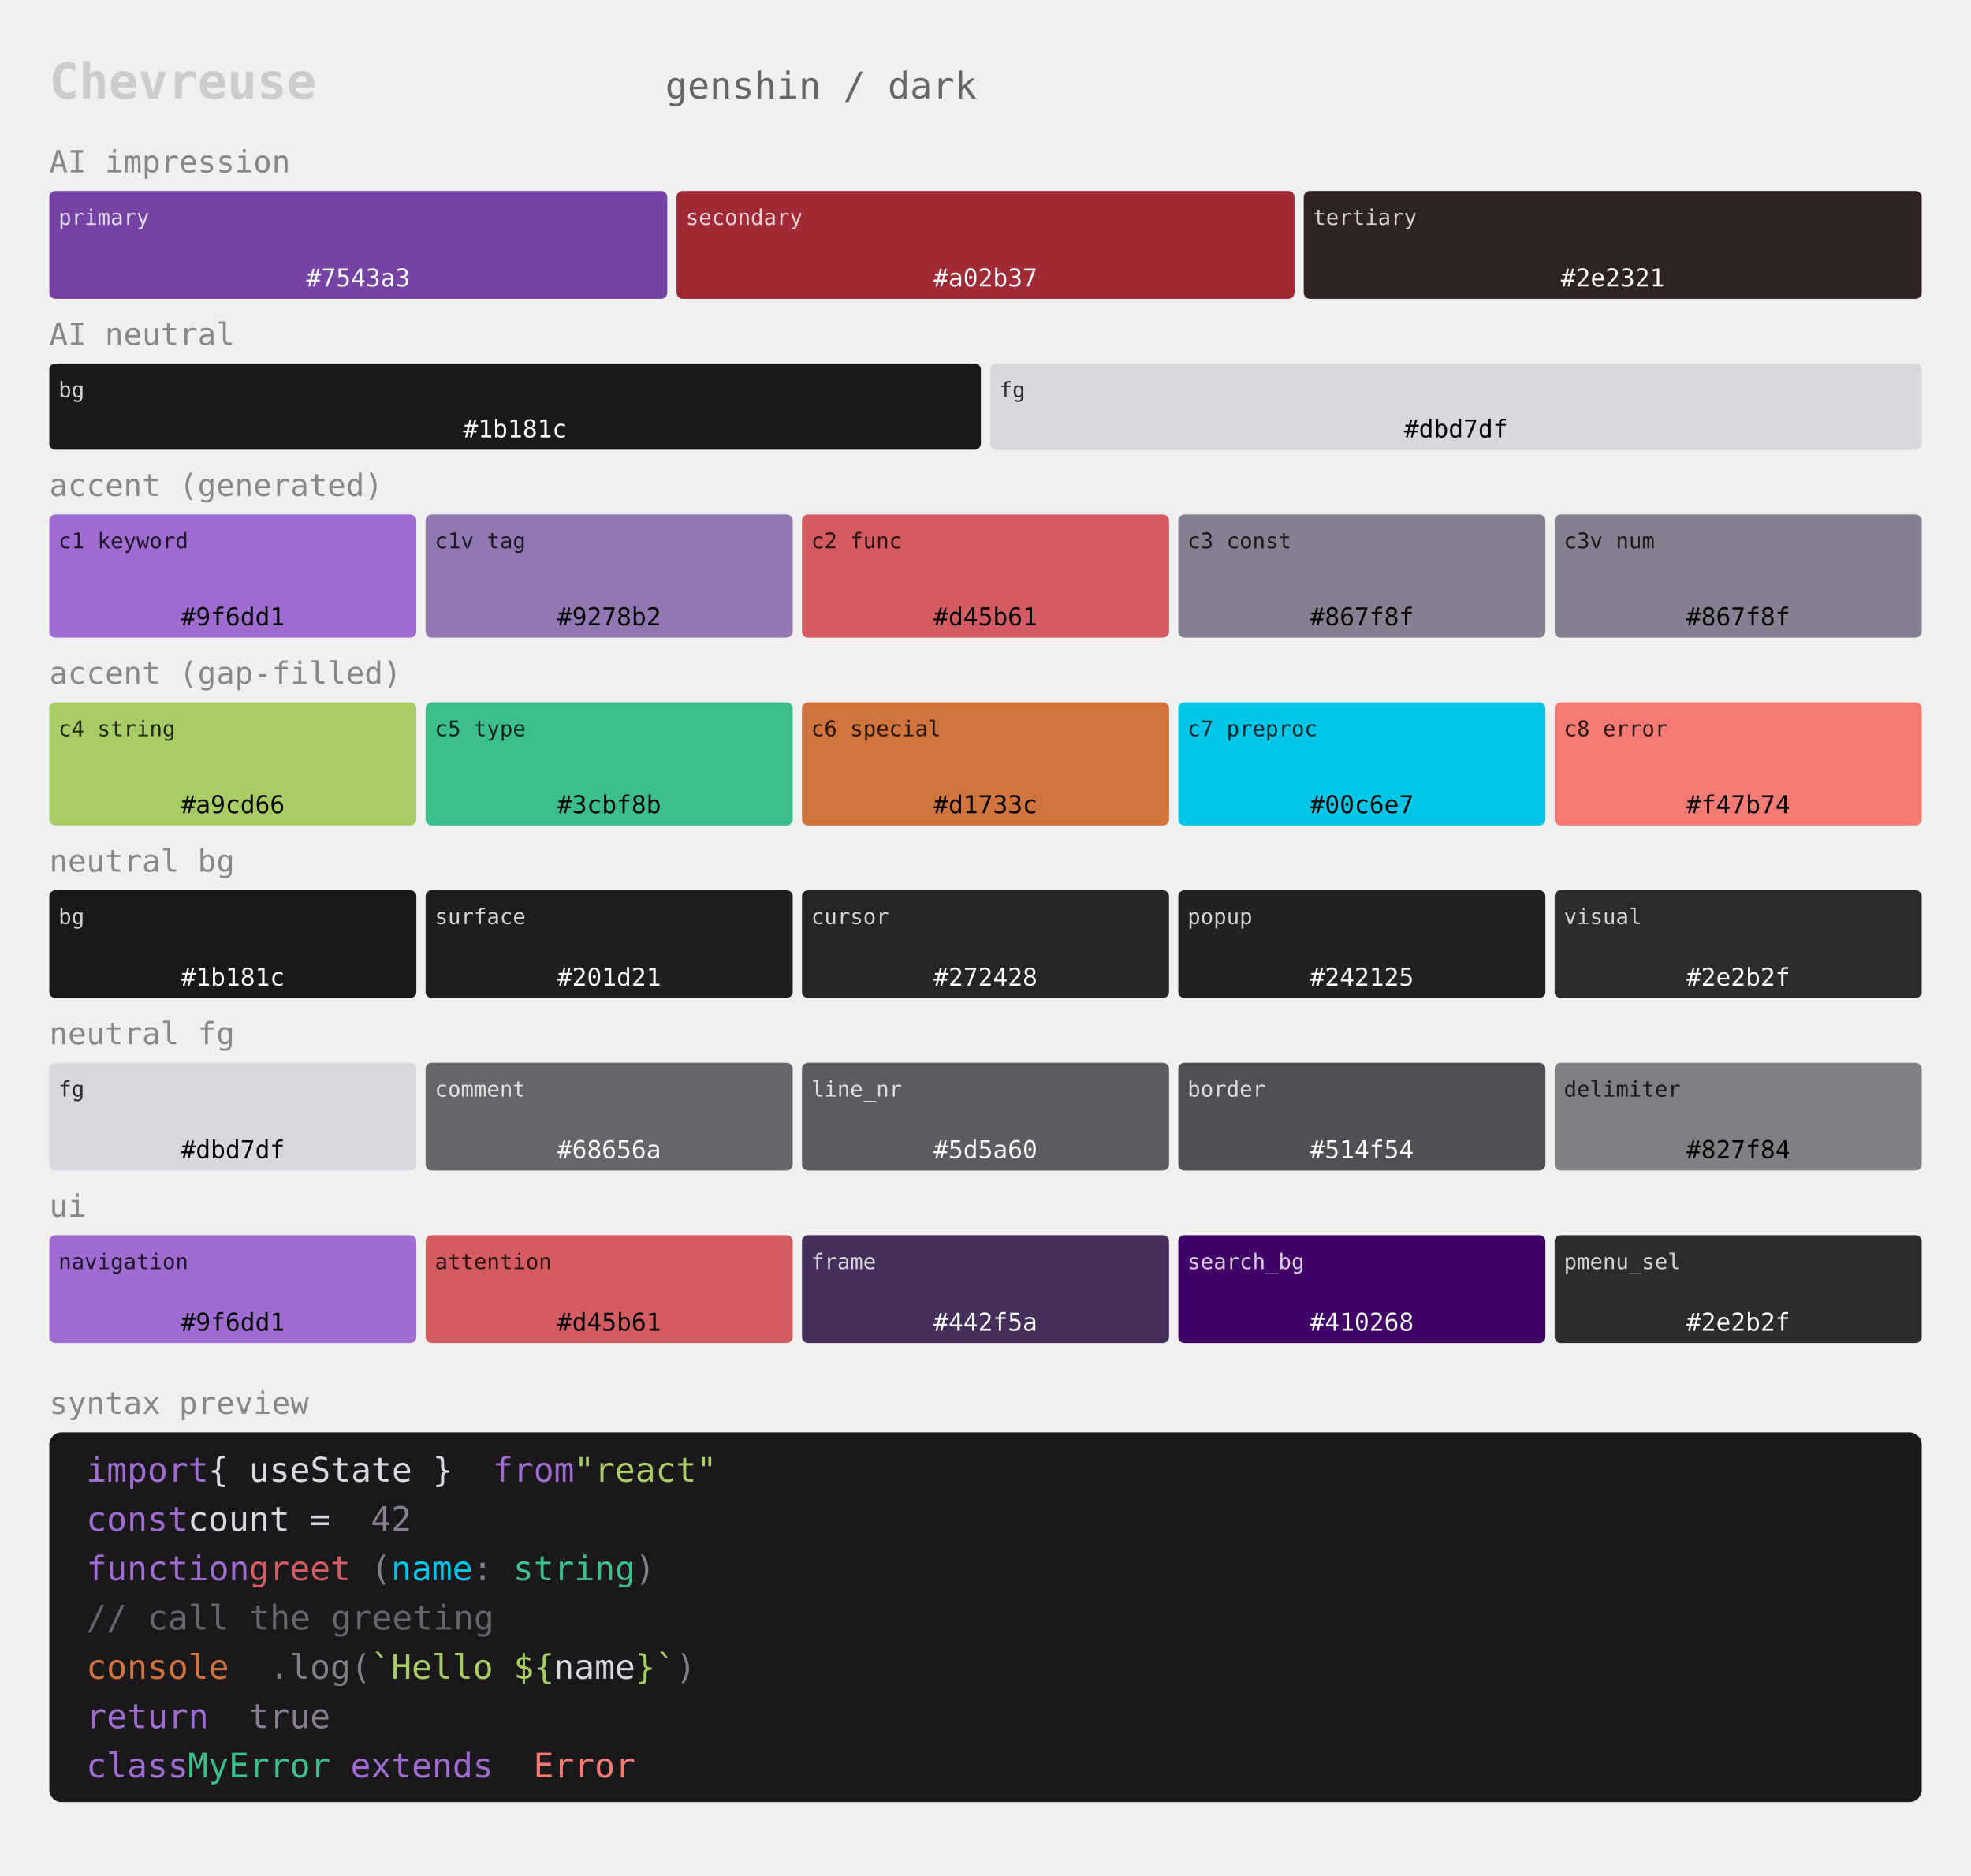
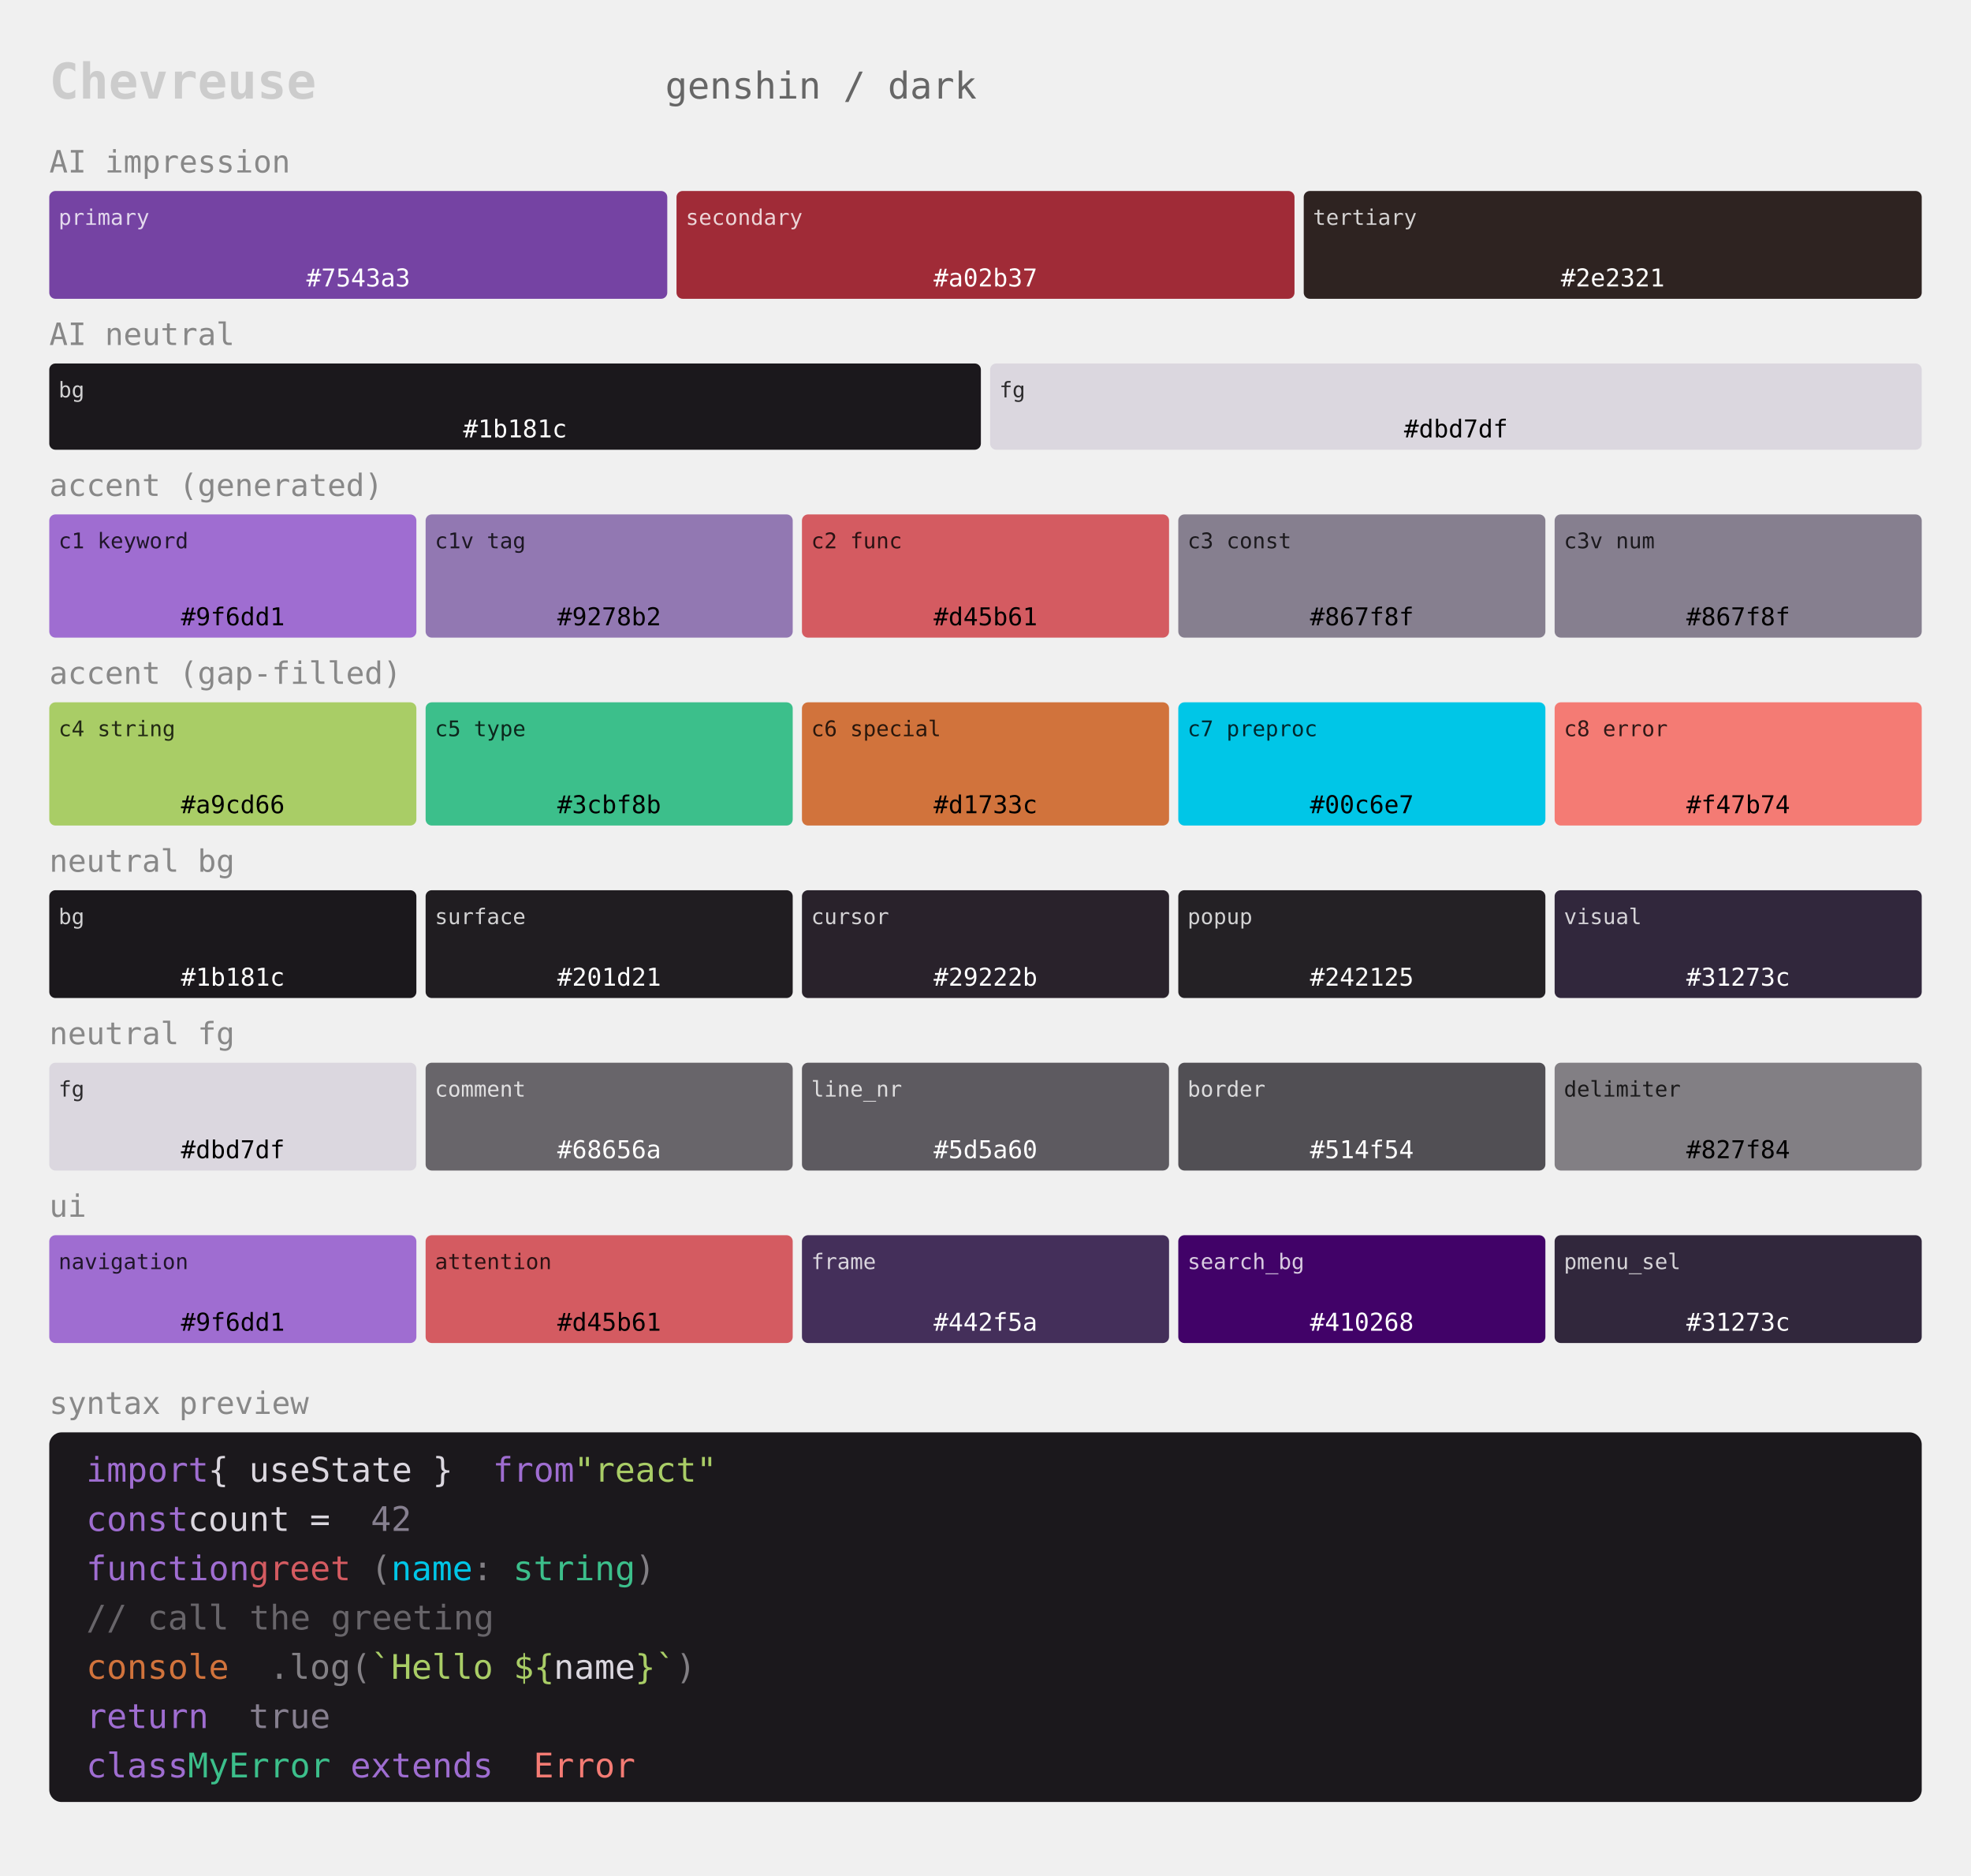
<svg xmlns="http://www.w3.org/2000/svg" width="640" height="609" style="background:#0a0a0a; font-family:ui-monospace,monospace;">
  <text x="16" y="32" fill="#ccc" font-size="16" font-weight="bold">Chevreuse</text>
  <text x="216" y="32" fill="#666" font-size="12">genshin / dark</text>
  <text x="16" y="56" fill="#888" font-size="10">AI impression</text>
  <rect x="16" y="62" width="200.667" height="35" fill="#7543a3" rx="2" />
  <text x="19" y="73" fill="#ffffff" font-size="7" opacity="0.8">primary</text>
  <text x="116.333" y="93" fill="#ffffff" font-size="8" text-anchor="middle">#7543a3</text>
  <rect x="219.667" y="62" width="200.667" height="35" fill="#a02b37" rx="2" />
  <text x="222.667" y="73" fill="#ffffff" font-size="7" opacity="0.8">secondary</text>
  <text x="320" y="93" fill="#ffffff" font-size="8" text-anchor="middle">#a02b37</text>
  <rect x="423.333" y="62" width="200.667" height="35" fill="#2e2321" rx="2" />
  <text x="426.333" y="73" fill="#ffffff" font-size="7" opacity="0.8">tertiary</text>
  <text x="523.667" y="93" fill="#ffffff" font-size="8" text-anchor="middle">#2e2321</text>
  <text x="16" y="112" fill="#888" font-size="10">AI neutral</text>
  <rect x="16" y="118" width="302.5" height="28" fill="#1b181c" rx="2" />
  <text x="19" y="129" fill="#ffffff" font-size="7" opacity="0.8">bg</text>
  <text x="167.25" y="142" fill="#ffffff" font-size="8" text-anchor="middle">#1b181c</text>
  <rect x="321.5" y="118" width="302.5" height="28" fill="#dbd7df" rx="2" />
  <text x="324.5" y="129" fill="#000000" font-size="7" opacity="0.8">fg</text>
  <text x="472.75" y="142" fill="#000000" font-size="8" text-anchor="middle">#dbd7df</text>
  <text x="16" y="161" fill="#888" font-size="10">accent (generated)</text>
  <rect x="16" y="167" width="119.2" height="40" fill="#9f6dd1" rx="2" />
  <text x="19" y="178" fill="#000000" font-size="7" opacity="0.8">c1 keyword</text>
  <text x="75.6" y="203" fill="#000000" font-size="8" text-anchor="middle">#9f6dd1</text>
  <rect x="138.2" y="167" width="119.2" height="40" fill="#9278b2" rx="2" />
  <text x="141.2" y="178" fill="#000000" font-size="7" opacity="0.8">c1v tag</text>
  <text x="197.8" y="203" fill="#000000" font-size="8" text-anchor="middle">#9278b2</text>
  <rect x="260.4" y="167" width="119.2" height="40" fill="#d45b61" rx="2" />
  <text x="263.4" y="178" fill="#000000" font-size="7" opacity="0.8">c2 func</text>
  <text x="320" y="203" fill="#000000" font-size="8" text-anchor="middle">#d45b61</text>
  <rect x="382.6" y="167" width="119.2" height="40" fill="#867f8f" rx="2" />
  <text x="385.6" y="178" fill="#000000" font-size="7" opacity="0.8">c3 const</text>
  <text x="442.2" y="203" fill="#000000" font-size="8" text-anchor="middle">#867f8f</text>
  <rect x="504.8" y="167" width="119.2" height="40" fill="#867f8f" rx="2" />
  <text x="507.8" y="178" fill="#000000" font-size="7" opacity="0.8">c3v num</text>
  <text x="564.4" y="203" fill="#000000" font-size="8" text-anchor="middle">#867f8f</text>
  <text x="16" y="222" fill="#888" font-size="10">accent (gap-filled)</text>
  <rect x="16" y="228" width="119.2" height="40" fill="#a9cd66" rx="2" />
  <text x="19" y="239" fill="#000000" font-size="7" opacity="0.8">c4 string</text>
  <text x="75.6" y="264" fill="#000000" font-size="8" text-anchor="middle">#a9cd66</text>
  <rect x="138.2" y="228" width="119.2" height="40" fill="#3cbf8b" rx="2" />
  <text x="141.2" y="239" fill="#000000" font-size="7" opacity="0.8">c5 type</text>
  <text x="197.8" y="264" fill="#000000" font-size="8" text-anchor="middle">#3cbf8b</text>
  <rect x="260.4" y="228" width="119.2" height="40" fill="#d1733c" rx="2" />
  <text x="263.4" y="239" fill="#000000" font-size="7" opacity="0.8">c6 special</text>
  <text x="320" y="264" fill="#000000" font-size="8" text-anchor="middle">#d1733c</text>
  <rect x="382.6" y="228" width="119.2" height="40" fill="#00c6e7" rx="2" />
  <text x="385.6" y="239" fill="#000000" font-size="7" opacity="0.8">c7 preproc</text>
  <text x="442.2" y="264" fill="#000000" font-size="8" text-anchor="middle">#00c6e7</text>
  <rect x="504.8" y="228" width="119.2" height="40" fill="#f47b74" rx="2" />
  <text x="507.8" y="239" fill="#000000" font-size="7" opacity="0.8">c8 error</text>
  <text x="564.4" y="264" fill="#000000" font-size="8" text-anchor="middle">#f47b74</text>
  <text x="16" y="283" fill="#888" font-size="10">neutral bg</text>
  <rect x="16" y="289" width="119.2" height="35" fill="#1b181c" rx="2" />
  <text x="19" y="300" fill="#ffffff" font-size="7" opacity="0.8">bg</text>
  <text x="75.6" y="320" fill="#ffffff" font-size="8" text-anchor="middle">#1b181c</text>
  <rect x="138.2" y="289" width="119.2" height="35" fill="#201d21" rx="2" />
  <text x="141.2" y="300" fill="#ffffff" font-size="7" opacity="0.8">surface</text>
  <text x="197.8" y="320" fill="#ffffff" font-size="8" text-anchor="middle">#201d21</text>
-   <rect x="260.4" y="289" width="119.2" height="35" fill="#272428" rx="2" />
+   <rect x="260.4" y="289" width="119.2" height="35" fill="#29222b" rx="2" />
  <text x="263.4" y="300" fill="#ffffff" font-size="7" opacity="0.8">cursor</text>
-   <text x="320" y="320" fill="#ffffff" font-size="8" text-anchor="middle">#272428</text>
+   <text x="320" y="320" fill="#ffffff" font-size="8" text-anchor="middle">#29222b</text>
  <rect x="382.6" y="289" width="119.2" height="35" fill="#242125" rx="2" />
  <text x="385.6" y="300" fill="#ffffff" font-size="7" opacity="0.8">popup</text>
  <text x="442.2" y="320" fill="#ffffff" font-size="8" text-anchor="middle">#242125</text>
-   <rect x="504.8" y="289" width="119.2" height="35" fill="#2e2b2f" rx="2" />
+   <rect x="504.8" y="289" width="119.2" height="35" fill="#31273c" rx="2" />
  <text x="507.8" y="300" fill="#ffffff" font-size="7" opacity="0.8">visual</text>
-   <text x="564.4" y="320" fill="#ffffff" font-size="8" text-anchor="middle">#2e2b2f</text>
+   <text x="564.4" y="320" fill="#ffffff" font-size="8" text-anchor="middle">#31273c</text>
  <text x="16" y="339" fill="#888" font-size="10">neutral fg</text>
  <rect x="16" y="345" width="119.2" height="35" fill="#dbd7df" rx="2" />
  <text x="19" y="356" fill="#000000" font-size="7" opacity="0.8">fg</text>
  <text x="75.6" y="376" fill="#000000" font-size="8" text-anchor="middle">#dbd7df</text>
  <rect x="138.2" y="345" width="119.2" height="35" fill="#68656a" rx="2" />
  <text x="141.2" y="356" fill="#ffffff" font-size="7" opacity="0.8">comment</text>
  <text x="197.8" y="376" fill="#ffffff" font-size="8" text-anchor="middle">#68656a</text>
  <rect x="260.4" y="345" width="119.2" height="35" fill="#5d5a60" rx="2" />
  <text x="263.4" y="356" fill="#ffffff" font-size="7" opacity="0.8">line_nr</text>
  <text x="320" y="376" fill="#ffffff" font-size="8" text-anchor="middle">#5d5a60</text>
  <rect x="382.6" y="345" width="119.2" height="35" fill="#514f54" rx="2" />
  <text x="385.6" y="356" fill="#ffffff" font-size="7" opacity="0.8">border</text>
  <text x="442.2" y="376" fill="#ffffff" font-size="8" text-anchor="middle">#514f54</text>
  <rect x="504.8" y="345" width="119.2" height="35" fill="#827f84" rx="2" />
  <text x="507.8" y="356" fill="#000000" font-size="7" opacity="0.8">delimiter</text>
  <text x="564.4" y="376" fill="#000000" font-size="8" text-anchor="middle">#827f84</text>
  <text x="16" y="395" fill="#888" font-size="10">ui</text>
  <rect x="16" y="401" width="119.2" height="35" fill="#9f6dd1" rx="2" />
  <text x="19" y="412" fill="#000000" font-size="7" opacity="0.8">navigation</text>
  <text x="75.6" y="432" fill="#000000" font-size="8" text-anchor="middle">#9f6dd1</text>
  <rect x="138.2" y="401" width="119.2" height="35" fill="#d45b61" rx="2" />
  <text x="141.2" y="412" fill="#000000" font-size="7" opacity="0.8">attention</text>
  <text x="197.8" y="432" fill="#000000" font-size="8" text-anchor="middle">#d45b61</text>
  <rect x="260.4" y="401" width="119.2" height="35" fill="#442f5a" rx="2" />
  <text x="263.4" y="412" fill="#ffffff" font-size="7" opacity="0.8">frame</text>
  <text x="320" y="432" fill="#ffffff" font-size="8" text-anchor="middle">#442f5a</text>
  <rect x="382.6" y="401" width="119.2" height="35" fill="#410268" rx="2" />
  <text x="385.6" y="412" fill="#ffffff" font-size="7" opacity="0.8">search_bg</text>
  <text x="442.2" y="432" fill="#ffffff" font-size="8" text-anchor="middle">#410268</text>
-   <rect x="504.8" y="401" width="119.2" height="35" fill="#2e2b2f" rx="2" />
+   <rect x="504.8" y="401" width="119.2" height="35" fill="#31273c" rx="2" />
  <text x="507.8" y="412" fill="#ffffff" font-size="7" opacity="0.8">pmenu_sel</text>
-   <text x="564.4" y="432" fill="#ffffff" font-size="8" text-anchor="middle">#2e2b2f</text>
+   <text x="564.4" y="432" fill="#ffffff" font-size="8" text-anchor="middle">#31273c</text>
  <text x="16" y="459" fill="#888" font-size="10">syntax preview</text>
  <rect x="16" y="465" width="608" height="120" fill="#1b181c" rx="4" />
  <text x="28" y="481" fill="#9f6dd1" font-size="11" font-family="monospace">import</text>
  <text x="67.6" y="481" fill="#dbd7df" font-size="11" font-family="monospace"> { useState } </text>
  <text x="160" y="481" fill="#9f6dd1" font-size="11" font-family="monospace">from</text>
  <text x="186.4" y="481" fill="#a9cd66" font-size="11" font-family="monospace"> "react"</text>
  <text x="28" y="497" fill="#9f6dd1" font-size="11" font-family="monospace">const</text>
  <text x="61" y="497" fill="#dbd7df" font-size="11" font-family="monospace"> count</text>
  <text x="100.6" y="497" fill="#dbd7df" font-size="11" font-family="monospace"> = </text>
  <text x="120.4" y="497" fill="#867f8f" font-size="11" font-family="monospace">42</text>
  <text x="28" y="513" fill="#9f6dd1" font-size="11" font-family="monospace">function</text>
  <text x="80.8" y="513" fill="#d45b61" font-size="11" font-family="monospace"> greet</text>
  <text x="120.4" y="513" fill="#827f84" font-size="11" font-family="monospace">(</text>
  <text x="127" y="513" fill="#00c6e7" font-size="11" font-family="monospace">name</text>
  <text x="153.4" y="513" fill="#827f84" font-size="11" font-family="monospace">: </text>
  <text x="166.6" y="513" fill="#3cbf8b" font-size="11" font-family="monospace">string</text>
  <text x="206.2" y="513" fill="#827f84" font-size="11" font-family="monospace">)</text>
  <text x="28" y="529" fill="#68656a" font-size="11" font-family="monospace">  // call the greeting</text>
  <text x="28" y="545" fill="#d1733c" font-size="11" font-family="monospace">  console</text>
  <text x="87.4" y="545" fill="#827f84" font-size="11" font-family="monospace">.log(</text>
  <text x="120.4" y="545" fill="#a9cd66" font-size="11" font-family="monospace">`Hello ${</text>
  <text x="179.8" y="545" fill="#dbd7df" font-size="11" font-family="monospace">name</text>
  <text x="206.2" y="545" fill="#a9cd66" font-size="11" font-family="monospace">}`</text>
  <text x="219.4" y="545" fill="#827f84" font-size="11" font-family="monospace">)</text>
  <text x="28" y="561" fill="#9f6dd1" font-size="11" font-family="monospace">  return</text>
  <text x="80.8" y="561" fill="#867f8f" font-size="11" font-family="monospace"> true</text>
  <text x="28" y="577" fill="#9f6dd1" font-size="11" font-family="monospace">class</text>
  <text x="61" y="577" fill="#3cbf8b" font-size="11" font-family="monospace"> MyError</text>
  <text x="113.8" y="577" fill="#9f6dd1" font-size="11" font-family="monospace"> extends </text>
  <text x="173.2" y="577" fill="#f47b74" font-size="11" font-family="monospace">Error</text>
</svg>
